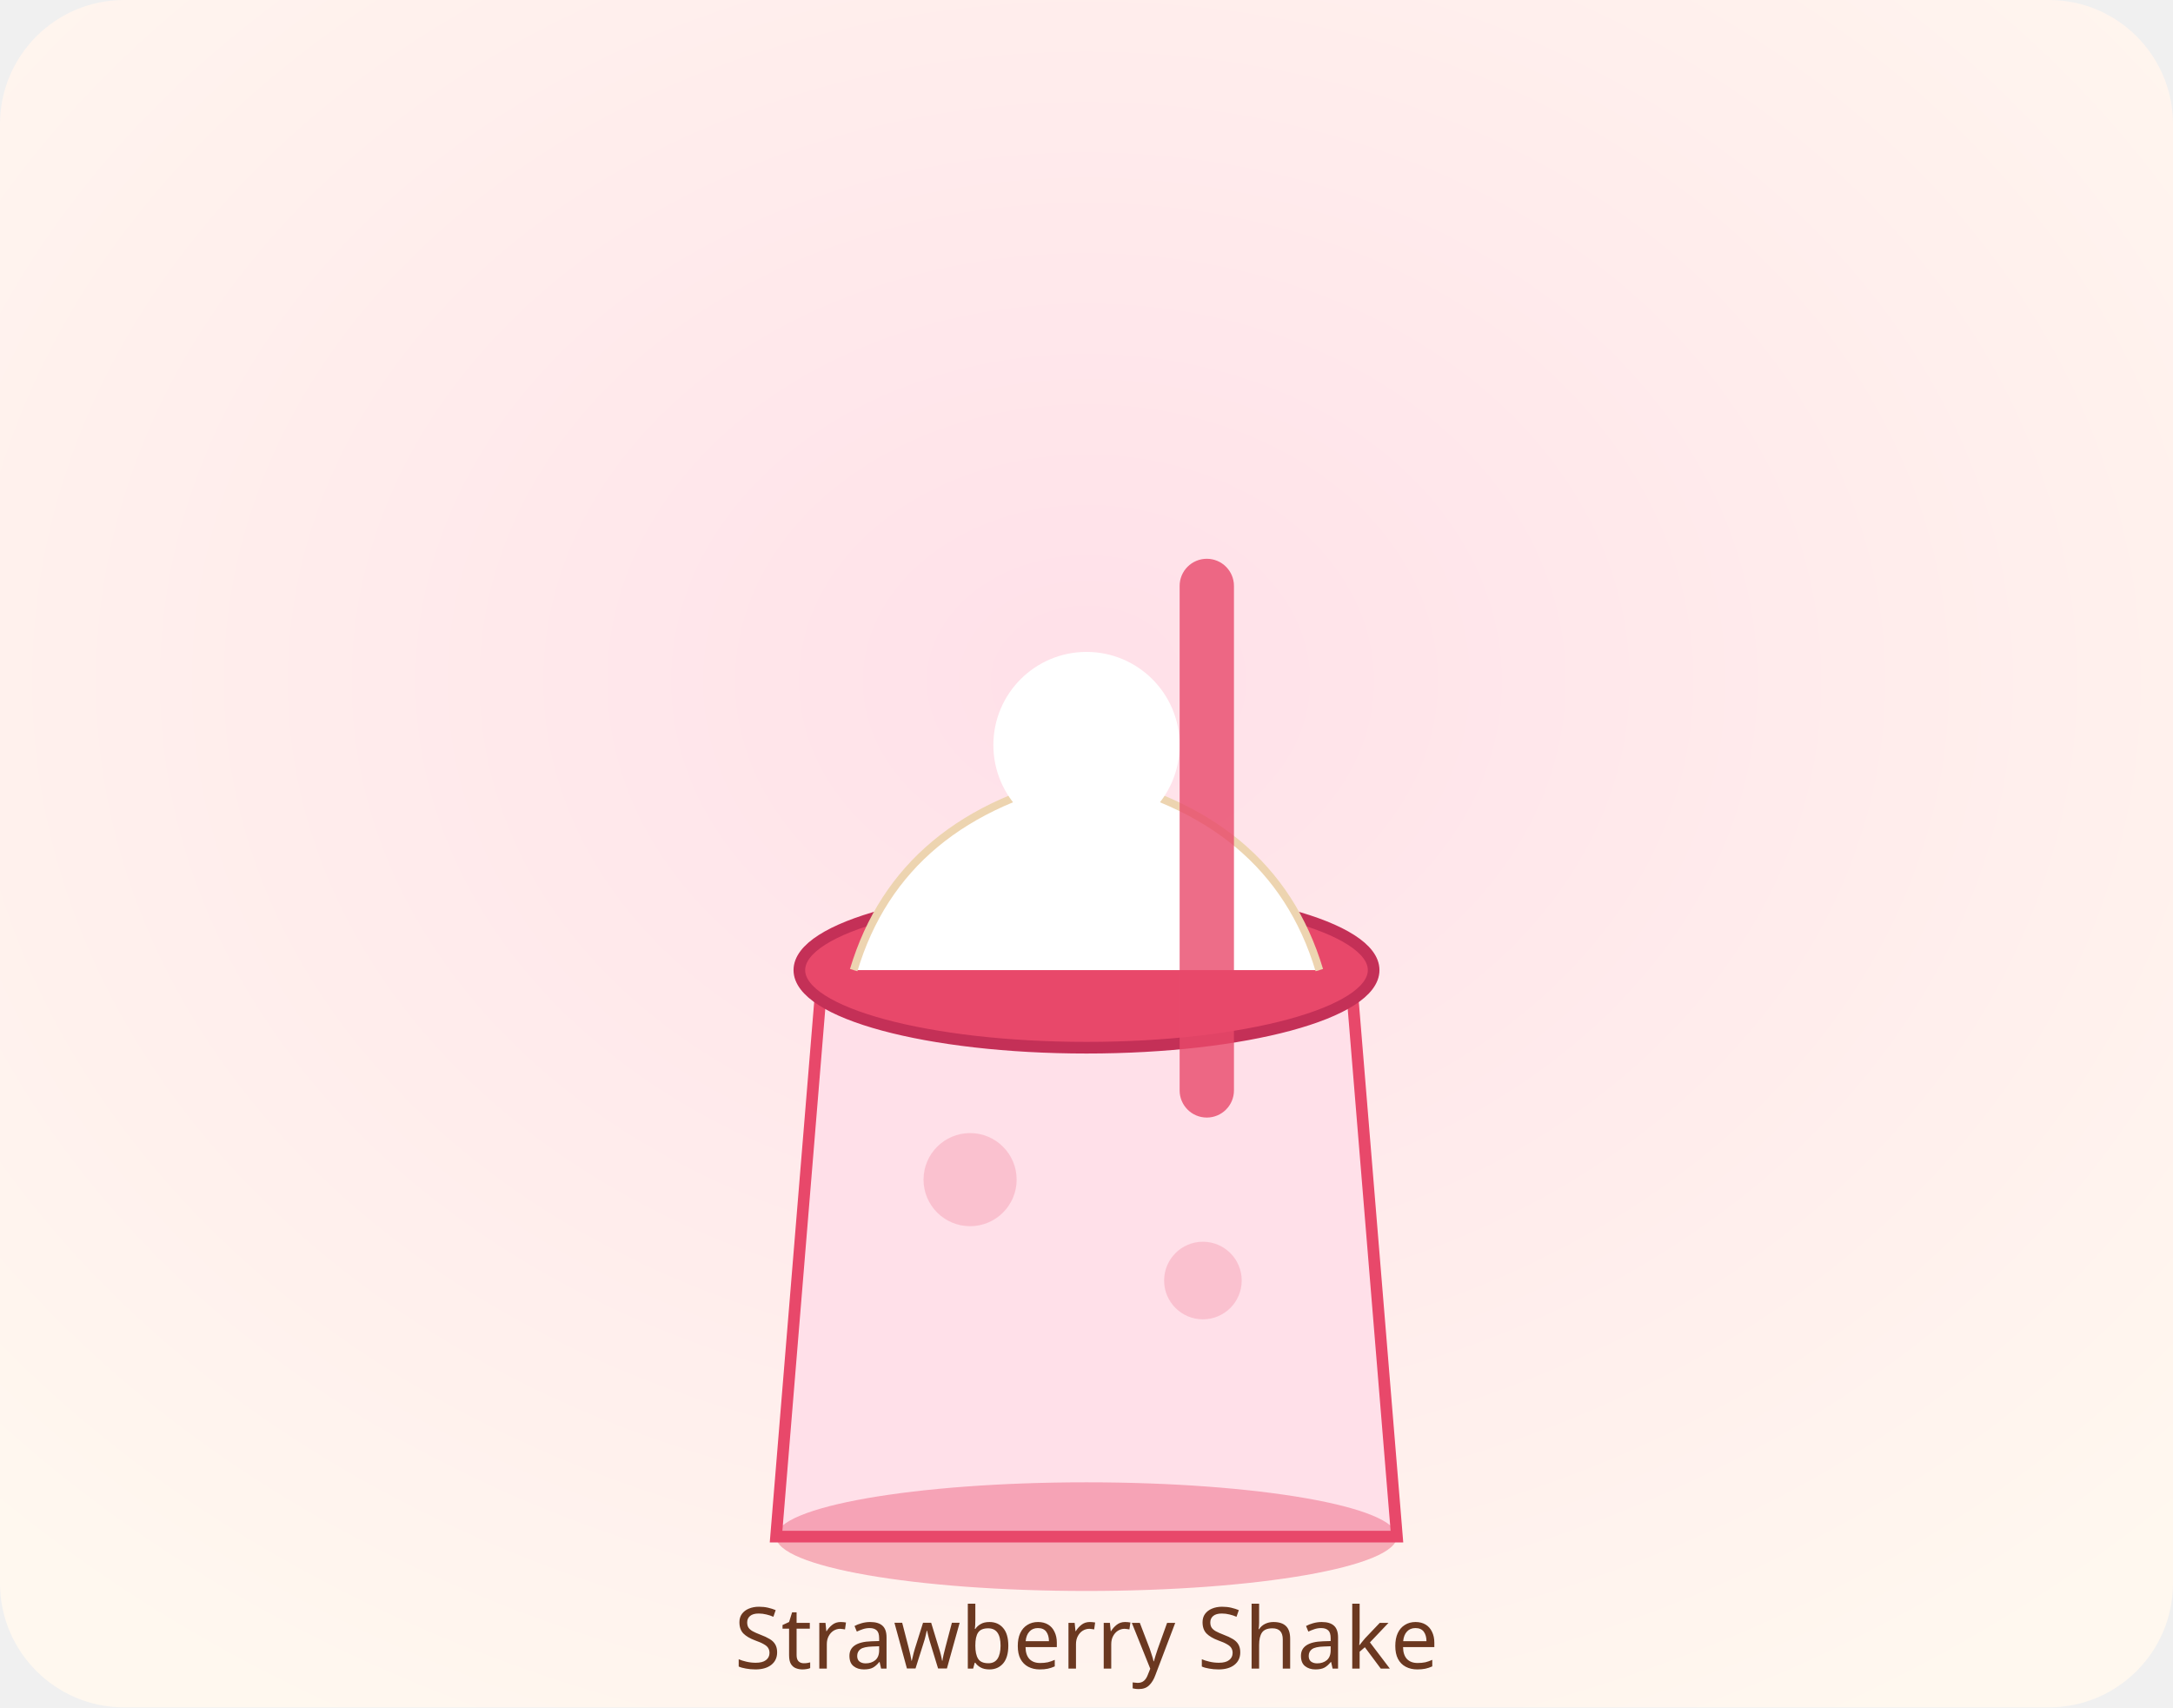
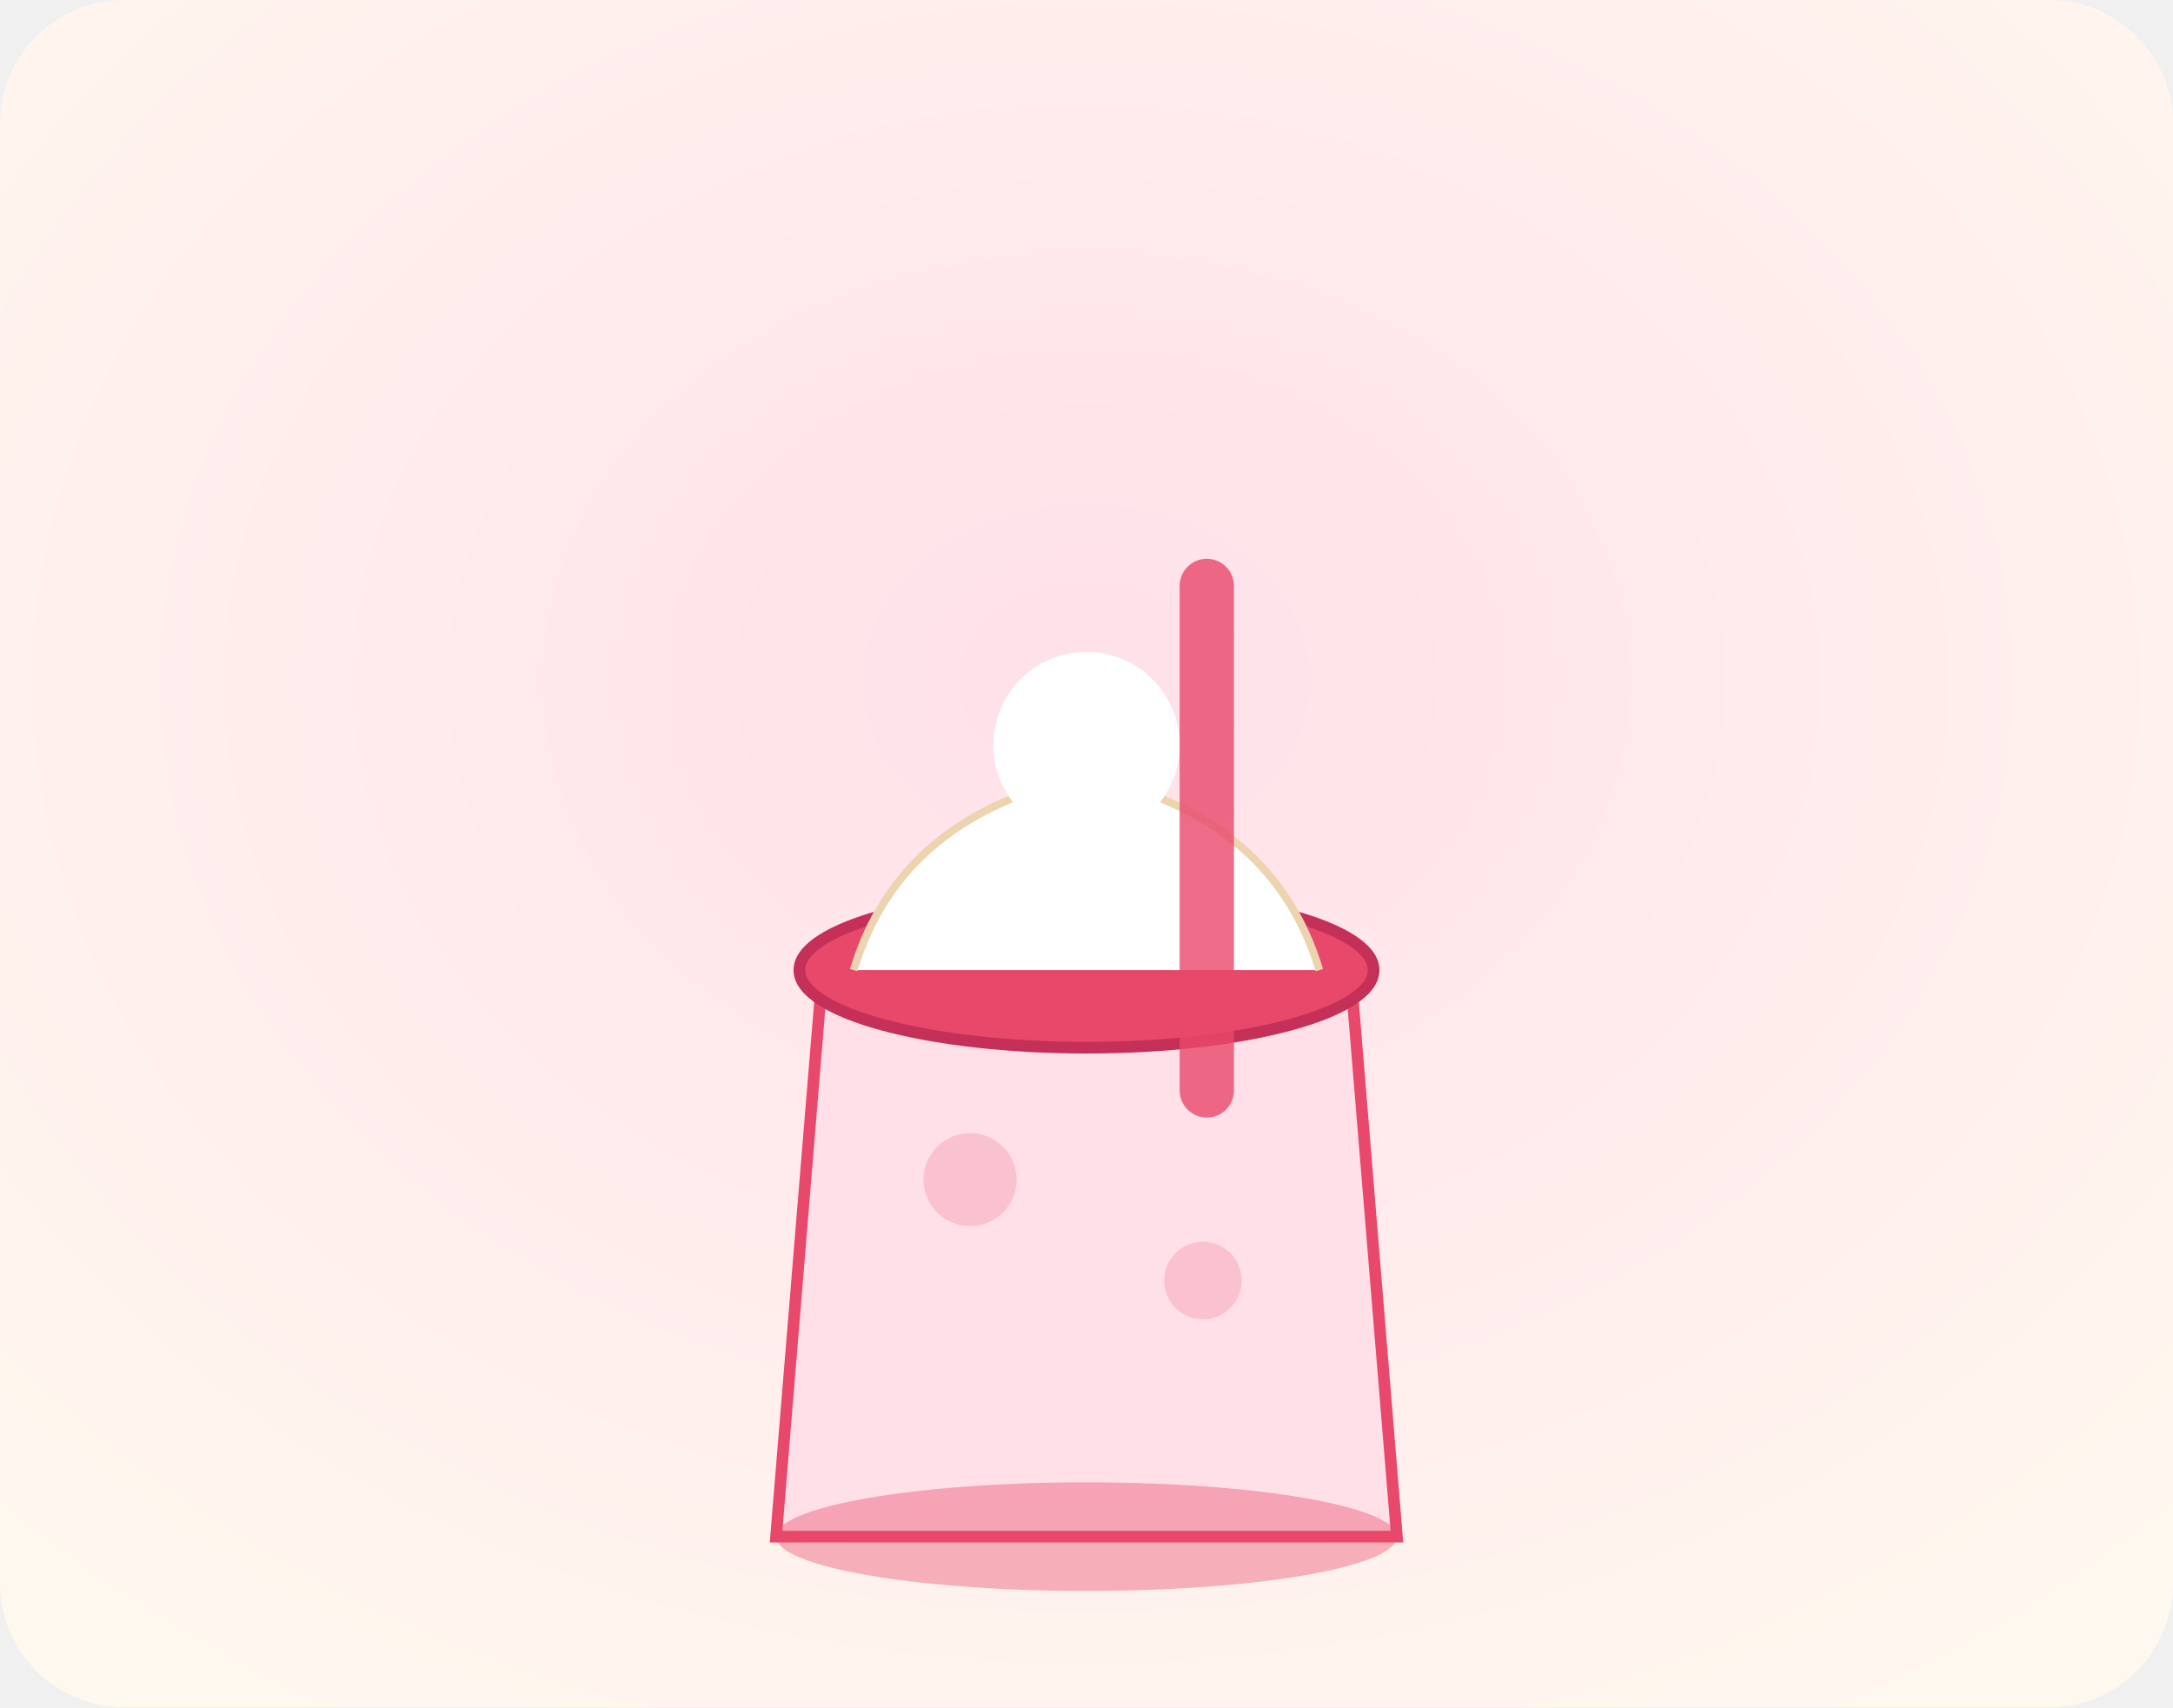
<svg xmlns="http://www.w3.org/2000/svg" viewBox="0 0 280 220">
  <defs>
    <radialGradient id="pbg" cx="50%" cy="40%" r="70%">
      <stop offset="0%" stop-color="#FFE0E9" />
      <stop offset="100%" stop-color="#FFF8EF" />
    </radialGradient>
  </defs>
  <rect width="280" height="220" rx="16" fill="url(#pbg)" />
  <path d="M100,198 L106,125 L174,125 L180,198 Z" fill="#FFE0E9" stroke="#E8486A" stroke-width="1.5" />
  <ellipse cx="140" cy="198" rx="40" ry="7" fill="#E8486A" opacity="0.4" />
  <ellipse cx="140" cy="125" rx="37" ry="10" fill="#E8486A" stroke="#C43057" stroke-width="1.5" />
  <path d="M110,125 Q116,105 140,100 Q164,105 170,125" fill="#fff" stroke="#EDD4B0" stroke-width="1" />
  <circle cx="140" cy="96" r="12" fill="#fff" />
  <rect x="152" y="72" width="7" height="72" rx="3.5" fill="#E8486A" opacity="0.8" />
  <circle cx="125" cy="152" r="6" fill="#E8486A" opacity="0.2" />
  <circle cx="155" cy="165" r="5" fill="#E8486A" opacity="0.2" />
-   <text x="140" y="215" text-anchor="middle" font-size="11" fill="#6B3820" font-family="sans-serif">Strawberry Shake</text>
</svg>
